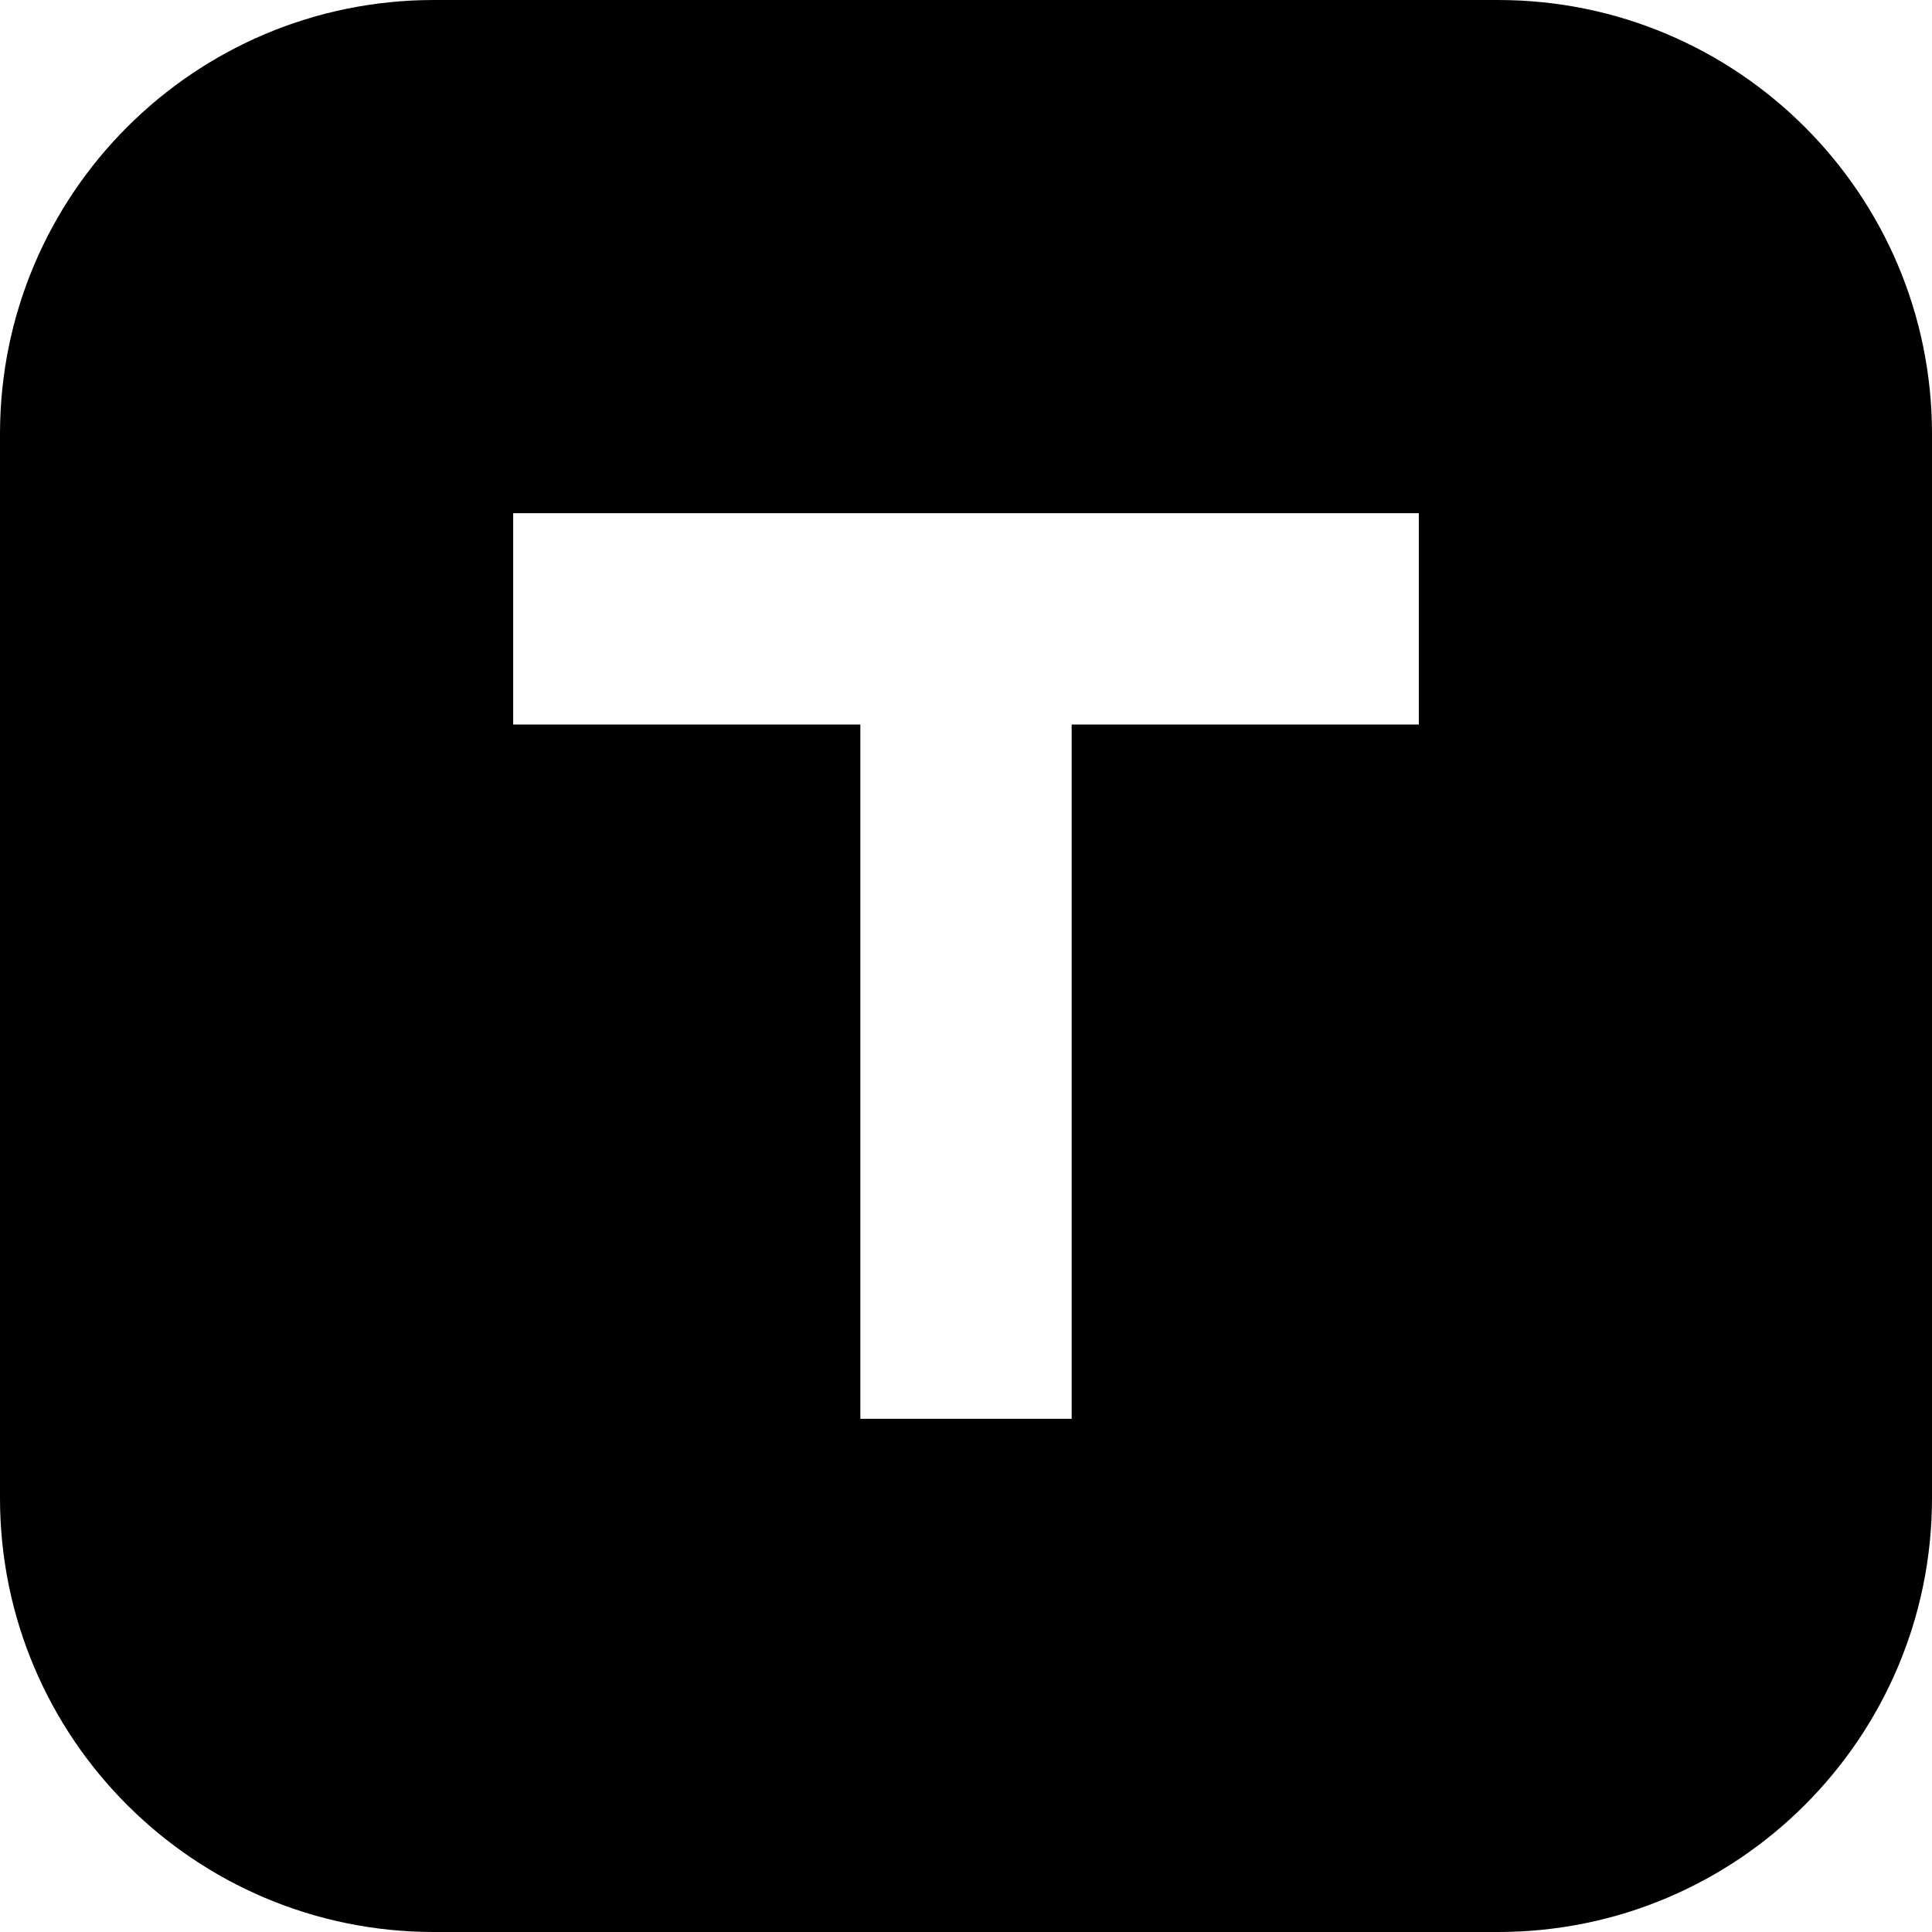
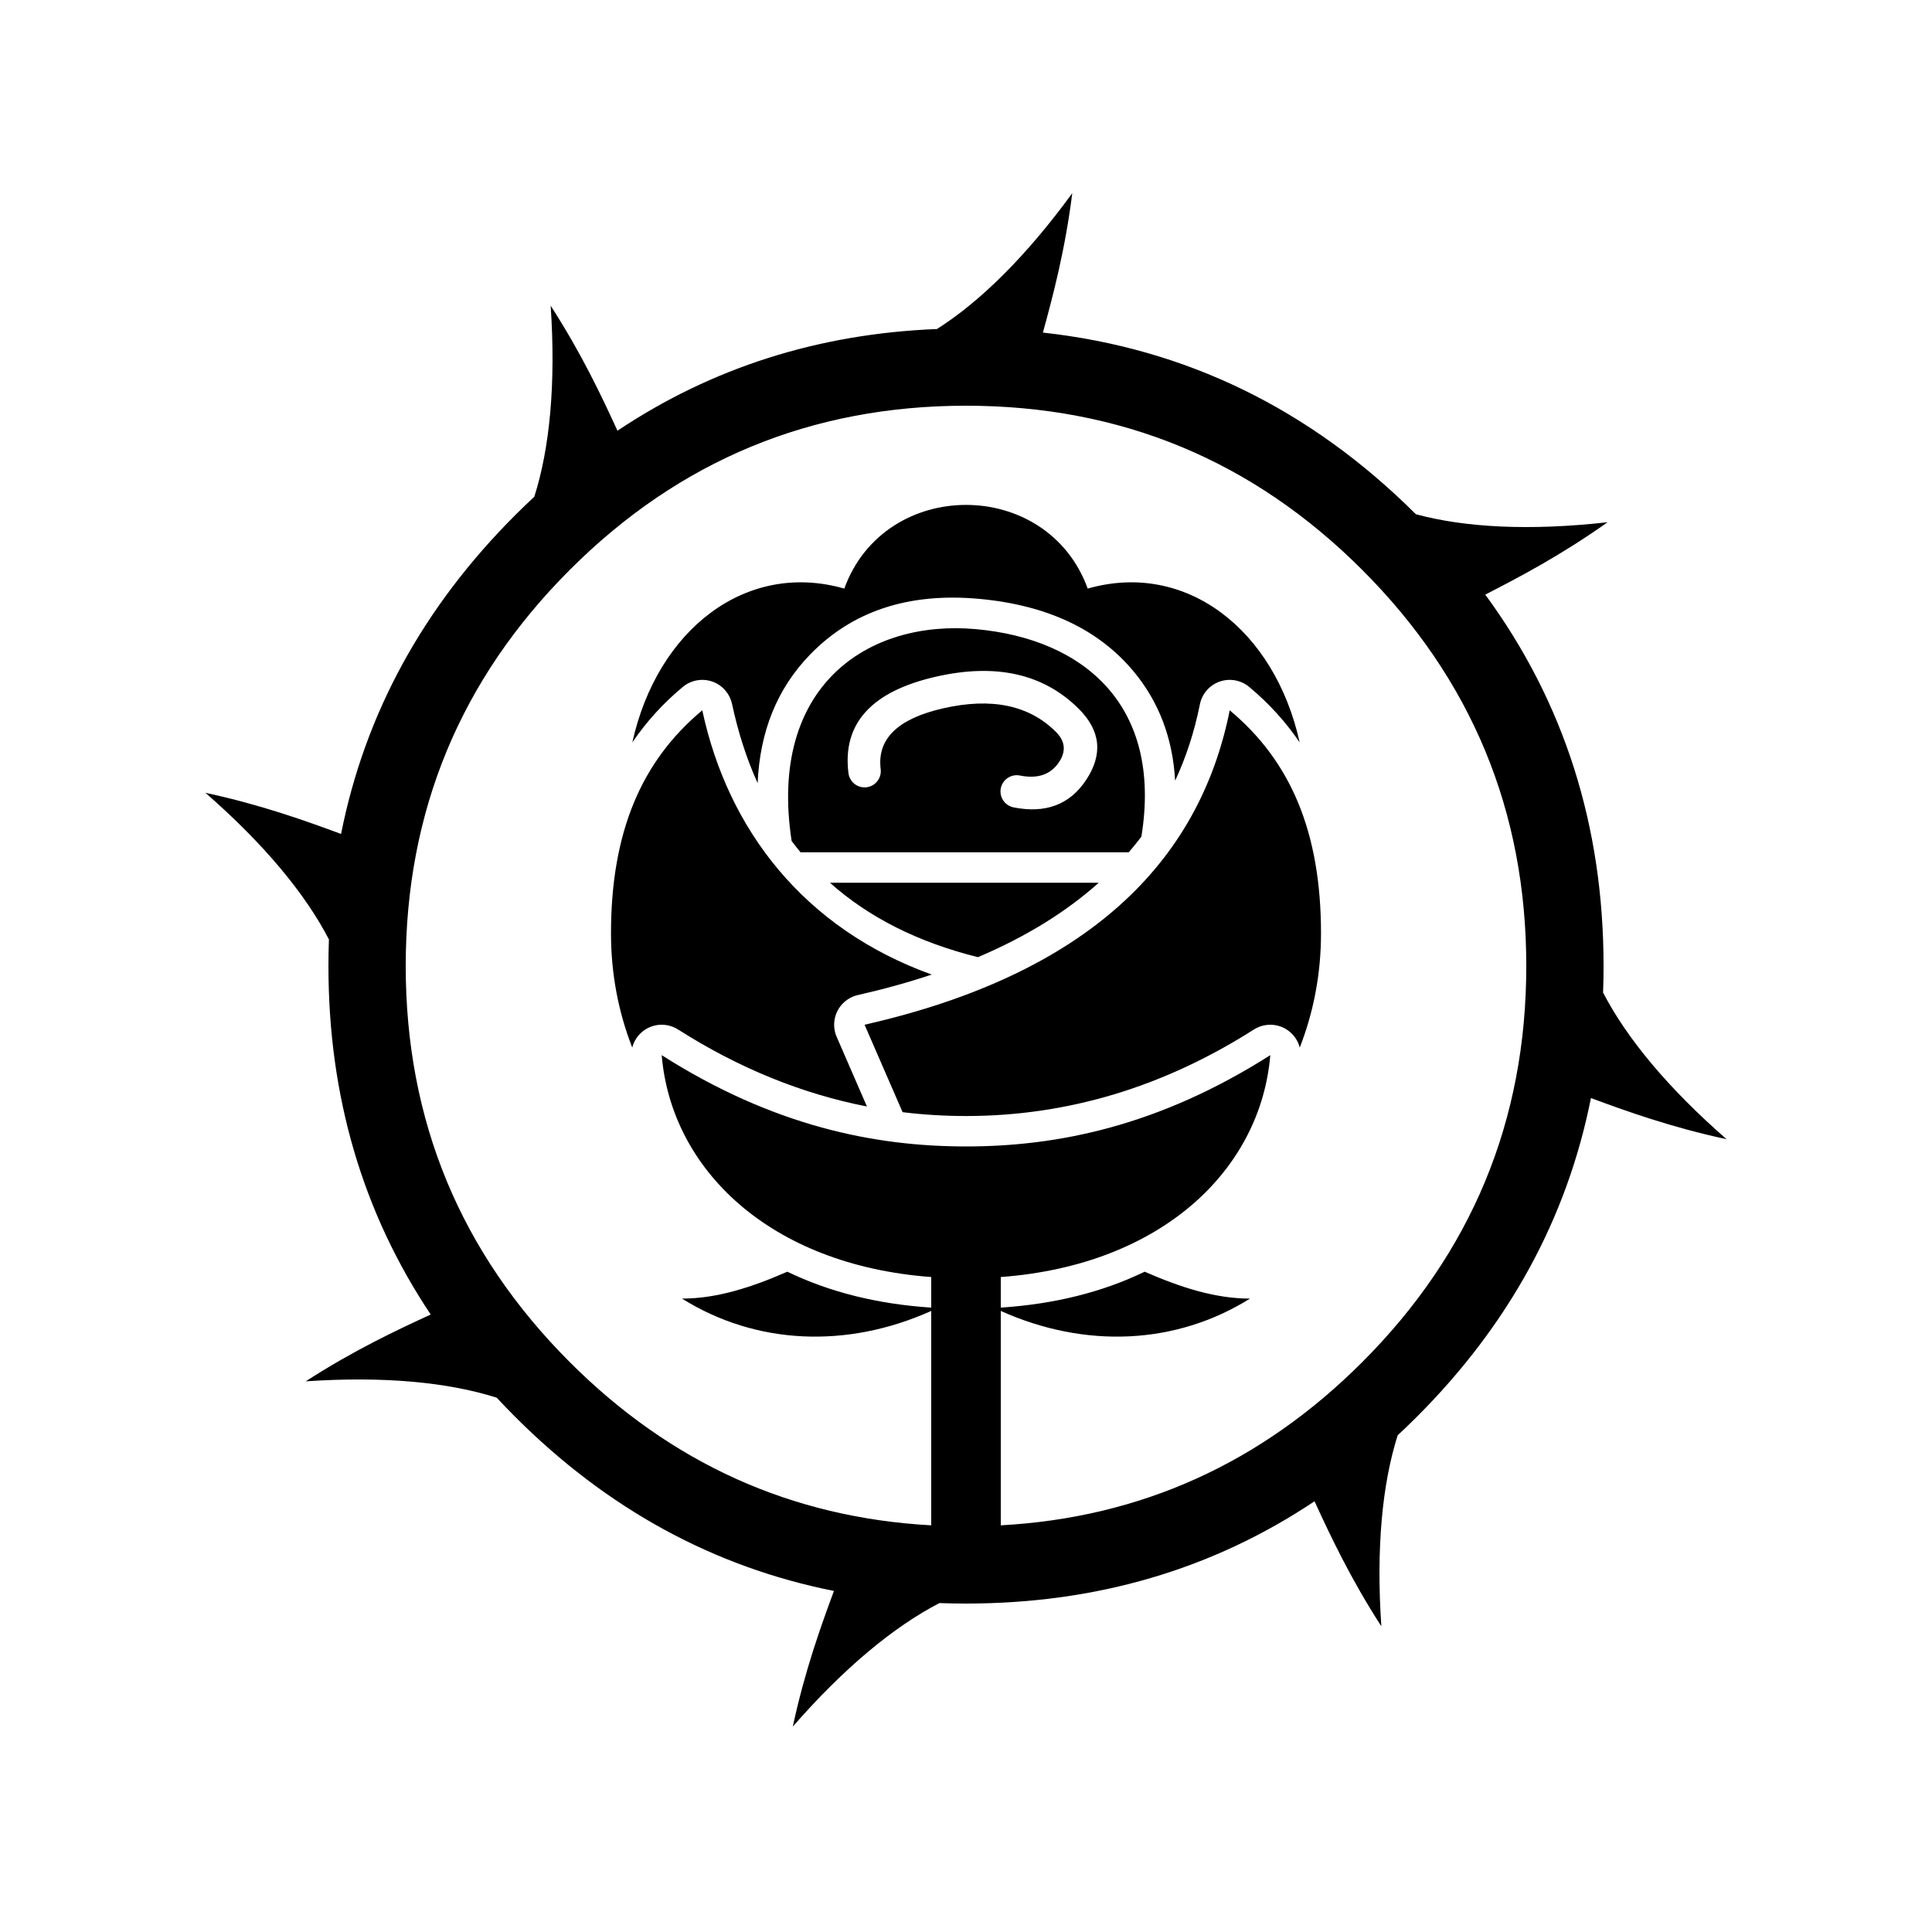
<svg xmlns="http://www.w3.org/2000/svg" fill="none" viewBox="0 0 512 512">
-   <path fill="currentColor" fill-rule="evenodd" d="M115 0h282a115 115 0 0 1 115 115v282a115 115 0 0 1-115 115H115A115 115 0 0 1 0 397V115A115 115 0 0 1 115 0ZM136 136h240v56h-92v184h-56V192h-92z" />
+   <g transform="scale(5.12)">
+     <path fill="currentColor" fill-rule="evenodd" d="M53.98 17.214Q65.074 18.435 73.285 26.616C75.833 27.306 79.176 27.484 83.207 27.031C80.792 28.746 78.592 29.897 76.877 30.777Q83 39.12 83 50Q83 50.693 82.975 51.376C84.189 53.72 86.315 56.302 89.368 58.965C86.482 58.345 84.153 57.504 82.347 56.835Q80.488 66.181 73.335 73.335Q72.844 73.825 72.344 74.29C71.545 76.805 71.223 80.135 71.498 84.177C69.895 81.697 68.843 79.456 68.04 77.706Q60.116 83 50 83Q49.307 83 48.624 82.975C46.28 84.189 43.698 86.315 41.035 89.368C41.655 86.482 42.496 84.153 43.165 82.347Q33.819 80.488 26.665 73.335Q26.175 72.844 25.71 72.344C23.195 71.545 19.865 71.223 15.823 71.498C18.303 69.895 20.544 68.843 22.294 68.04Q17 60.116 17 50Q17 49.307 17.025 48.624C15.811 46.28 13.685 43.698 10.632 41.035C13.518 41.655 15.847 42.496 17.653 43.165Q19.512 33.819 26.665 26.665Q27.156 26.175 27.656 25.71C28.455 23.195 28.777 19.865 28.502 15.823C30.105 18.303 31.157 20.544 31.96 22.294Q39.291 17.396 48.498 17.03C50.726 15.616 53.113 13.273 55.5 10C55.132 12.948 54.492 15.353 53.98 17.214ZM79 50Q79 37.988 70.506 29.494Q62.012 21 50 21Q37.988 21 29.494 29.494Q21 37.988 21 50Q21 62.012 29.494 70.506Q37.344 78.356 48.2 78.951L48.2 67.854C43.822 69.819 39.126 69.606 35.3 67.215C37.09 67.215 38.88 66.643 40.752 65.823Q44.024 67.406 48.2 67.682L48.2 66.099C39.82 65.476 34.741 60.505 34.25 54.615C40.025 58.29 45.275 59.34 50 59.34C54.725 59.34 59.975 58.29 65.75 54.615C65.259 60.504 60.18 65.476 51.8 66.099L51.8 67.682Q55.976 67.406 59.248 65.823C61.12 66.643 62.91 67.215 64.7 67.215C60.874 69.606 56.178 69.819 51.8 67.854L51.8 78.951Q62.656 78.356 70.506 70.506Q79 62.012 79 50ZM32.729 38.428C34.019 32.596 38.607 29.01 43.7 30.465C45.8 24.69 54.2 24.69 56.3 30.465C61.393 29.01 65.981 32.596 67.271 38.428Q66.185 36.827 64.658 35.555Q64.418 35.354 64.118 35.261Q63.819 35.168 63.507 35.196Q63.195 35.225 62.918 35.37Q62.641 35.516 62.44 35.757Q62.377 35.832 62.324 35.915Q62.271 35.997 62.229 36.086Q62.187 36.174 62.156 36.267Q62.125 36.36 62.106 36.456Q61.684 38.566 60.825 40.408Q60.64 37.127 58.695 34.776Q55.965 31.478 50.668 30.996Q45.194 30.499 41.911 33.899Q39.389 36.511 39.215 40.536Q38.367 38.663 37.89 36.435Q37.87 36.342 37.839 36.252Q37.808 36.162 37.766 36.076Q37.724 35.99 37.673 35.91Q37.621 35.83 37.56 35.757Q37.359 35.516 37.082 35.37Q36.805 35.225 36.493 35.196Q36.181 35.168 35.881 35.261Q35.582 35.354 35.342 35.555Q33.815 36.827 32.729 38.428ZM58.423 44.115L41.436 44.115Q41.199 43.829 40.975 43.53C39.747 35.545 44.886 32.052 50.525 32.565C56.084 33.07 60.184 36.495 59.078 43.306Q58.764 43.719 58.423 44.115ZM43.916 40.019Q43.435 36.17 48.435 35.027Q53.107 33.959 55.844 36.696Q57.538 38.39 56.211 40.381Q54.942 42.285 52.46 41.789Q52.379 41.772 52.303 41.741Q52.226 41.709 52.158 41.663Q52.089 41.617 52.03 41.558Q51.972 41.5 51.926 41.431Q51.88 41.362 51.849 41.286Q51.817 41.209 51.801 41.128Q51.785 41.047 51.785 40.964Q51.785 40.881 51.801 40.8Q51.834 40.636 51.927 40.498Q52.02 40.359 52.159 40.266Q52.298 40.173 52.462 40.141Q52.626 40.109 52.79 40.141Q54.168 40.417 54.814 39.449Q55.377 38.605 54.656 37.884Q52.576 35.804 48.809 36.665Q45.291 37.469 45.584 39.811Q45.594 39.893 45.588 39.975Q45.582 40.058 45.56 40.138Q45.538 40.217 45.501 40.291Q45.464 40.365 45.413 40.431Q45.362 40.496 45.3 40.55Q45.237 40.604 45.165 40.645Q45.093 40.686 45.015 40.712Q44.936 40.738 44.854 40.749Q44.772 40.759 44.69 40.753Q44.607 40.747 44.527 40.725Q44.448 40.703 44.374 40.666Q44.3 40.629 44.234 40.578Q44.169 40.527 44.115 40.465Q44.061 40.402 44.02 40.33Q43.979 40.258 43.953 40.18Q43.927 40.101 43.916 40.019ZM48.226 50.444C41.64 48.068 37.682 42.979 36.35 36.765C33.2 39.39 31.625 43.065 31.625 48.315C31.625 50.406 32.011 52.394 32.725 54.222Q32.786 53.985 32.916 53.777Q33.047 53.57 33.234 53.411Q33.422 53.253 33.648 53.16Q33.875 53.066 34.119 53.045Q34.247 53.035 34.375 53.045Q34.503 53.055 34.627 53.086Q34.752 53.117 34.87 53.167Q34.987 53.217 35.096 53.286Q39.799 56.279 44.873 57.272L43.306 53.668Q43.291 53.634 43.278 53.6Q43.265 53.566 43.253 53.531Q43.242 53.496 43.232 53.46Q43.222 53.425 43.214 53.389Q43.145 53.084 43.197 52.775Q43.25 52.466 43.417 52.201Q43.584 51.936 43.84 51.755Q44.095 51.574 44.401 51.504Q46.427 51.044 48.226 50.444ZM46.718 57.566L44.75 53.04C56.3 50.415 62.075 44.64 63.65 36.765C66.8 39.39 68.375 43.065 68.375 48.315C68.375 50.406 67.989 52.394 67.275 54.222Q67.26 54.162 67.24 54.104Q67.22 54.045 67.195 53.988Q67.17 53.931 67.141 53.877Q67.112 53.822 67.079 53.769Q66.911 53.505 66.654 53.325Q66.397 53.145 66.092 53.078Q65.786 53.01 65.477 53.064Q65.169 53.118 64.904 53.286Q57.866 57.765 50 57.765Q48.34 57.765 46.718 57.566ZM56.872 45.69Q54.321 47.971 50.618 49.543Q45.982 48.389 42.957 45.69L56.872 45.69Z" />
+   </g>
</svg>
